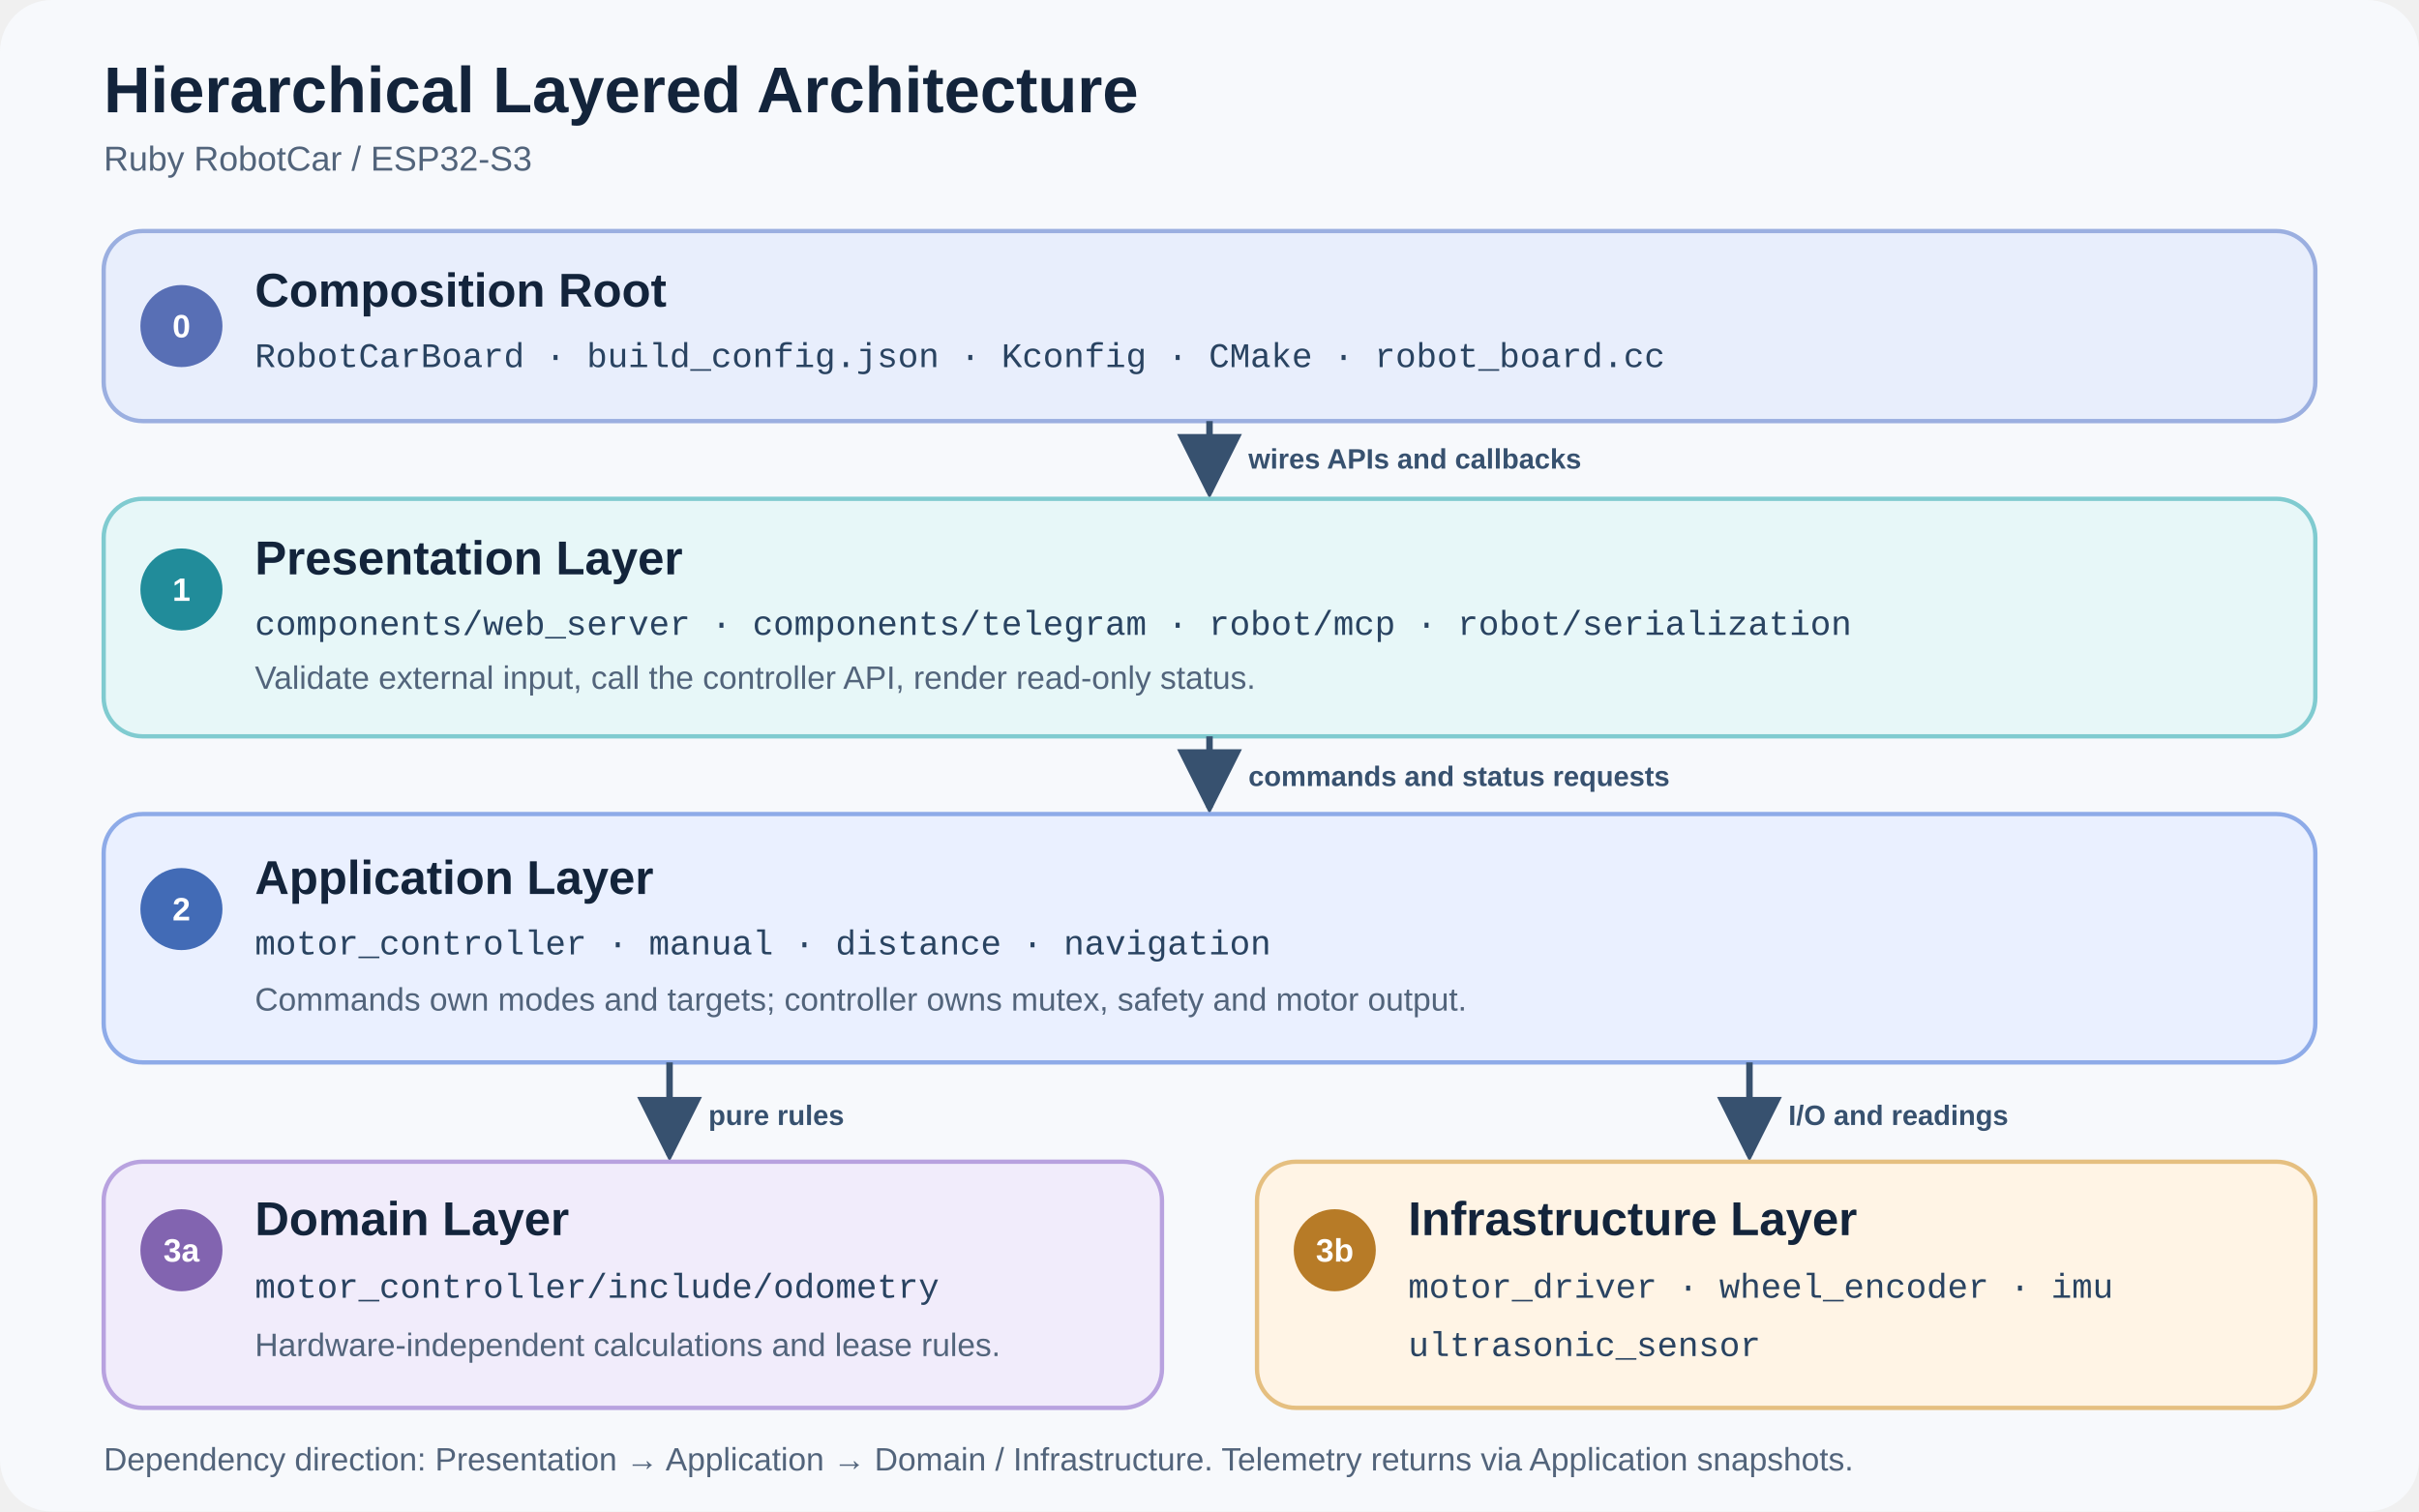
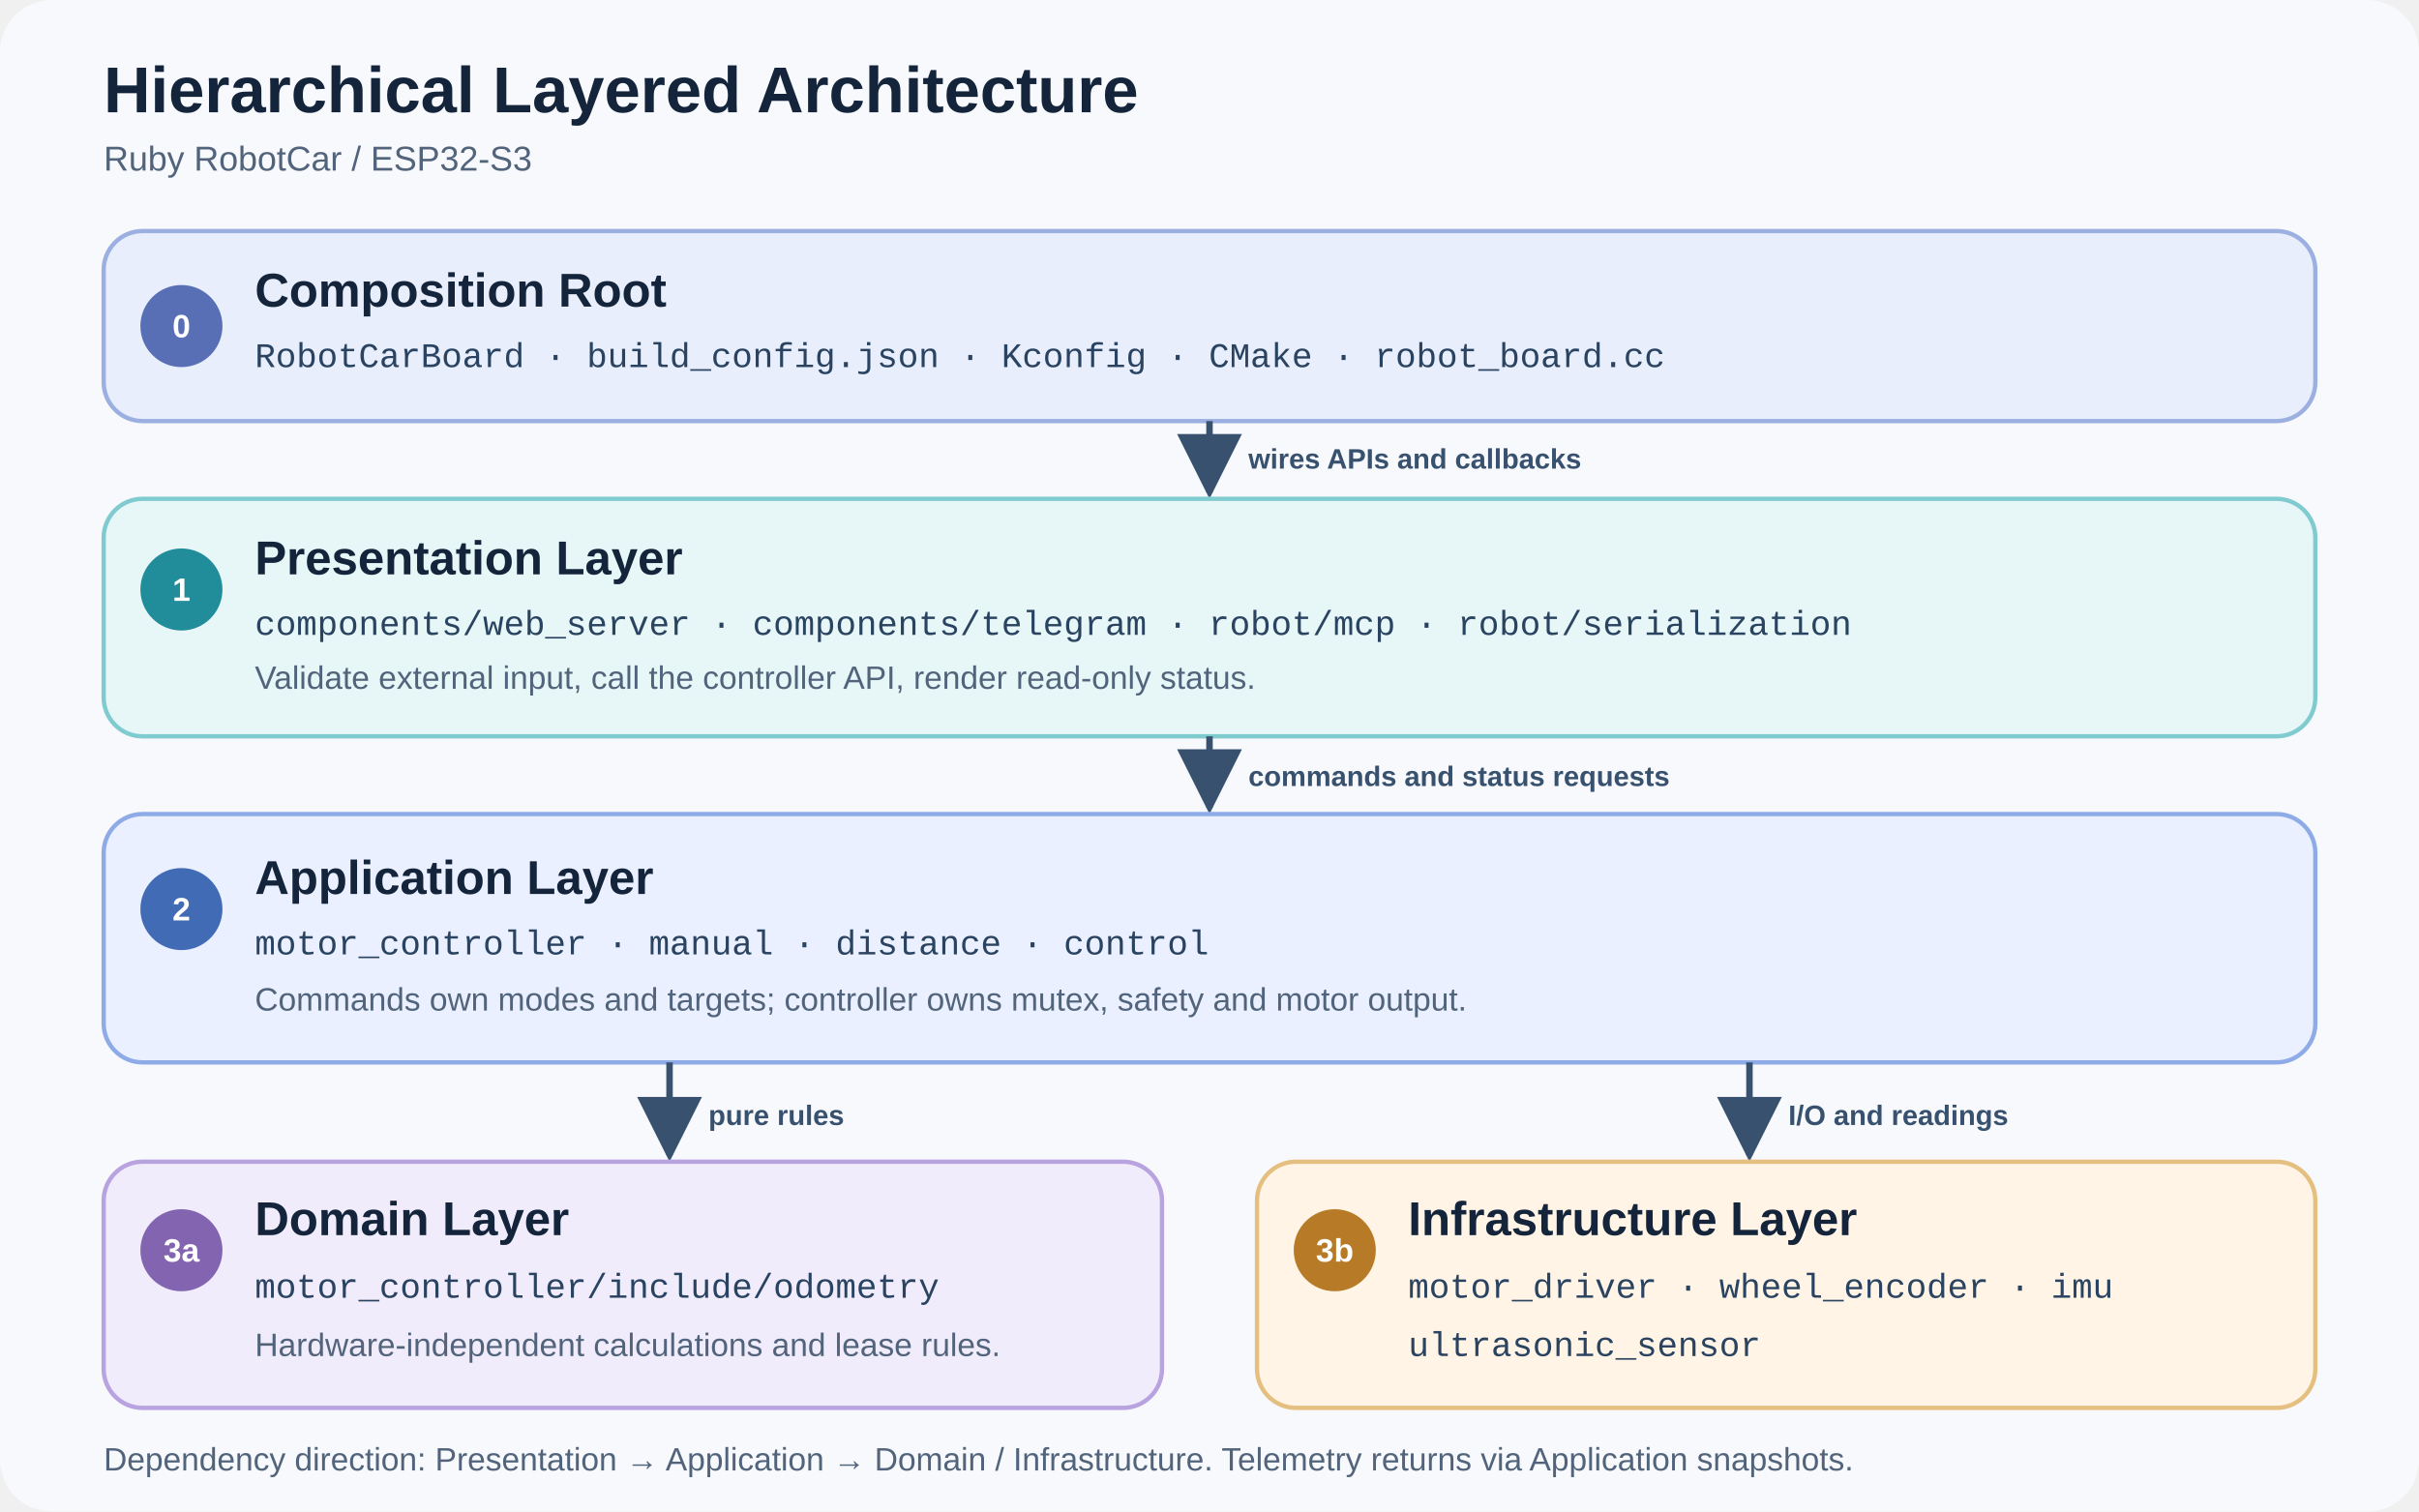
<svg xmlns="http://www.w3.org/2000/svg" viewBox="0 0 1120 700" role="img" aria-labelledby="title description">
  <defs>
    <marker id="arrow" markerWidth="10" markerHeight="10" refX="9" refY="5" orient="auto" markerUnits="strokeWidth">
      <path d="M 0 0 L 10 5 L 0 10 z" fill="#37516f" />
    </marker>
    <style>
      .title { font: 700 30px 'Segoe UI', Arial, sans-serif; fill: #13243b; }
      .subtitle { font: 16px 'Segoe UI', Arial, sans-serif; fill: #52647b; }
      .name { font: 700 22px 'Segoe UI', Arial, sans-serif; fill: #13243b; }
      .path { font: 16px 'Consolas', 'Courier New', monospace; fill: #294361; }
      .detail { font: 15px 'Segoe UI', Arial, sans-serif; fill: #52647b; }
      .arrow-label { font: 600 13px 'Segoe UI', Arial, sans-serif; fill: #37516f; }
      .badge { font: 700 15px 'Segoe UI', Arial, sans-serif; fill: #ffffff; text-anchor: middle; dominant-baseline: middle; }
    </style>
  </defs>
  <rect width="1120" height="700" rx="24" fill="#f7f9fc" />
  <text x="48" y="52" class="title">Hierarchical Layered Architecture</text>
  <text x="48" y="79" class="subtitle">Ruby RobotCar / ESP32-S3</text>
  <rect x="48" y="107" width="1024" height="88" rx="18" fill="#e8eefc" stroke="#9bafe0" stroke-width="2" />
  <circle cx="84" cy="151" r="19" fill="#586fb5" />
  <text x="84" y="152" class="badge">0</text>
  <text x="118" y="142" class="name">Composition Root</text>
  <text x="118" y="170" class="path">RobotCarBoard · build_config.json · Kconfig · CMake · robot_board.cc</text>
  <path d="M 560 195 L 560 228" stroke="#37516f" stroke-width="3" fill="none" marker-end="url(#arrow)" />
  <text x="578" y="217" class="arrow-label">wires APIs and callbacks</text>
  <rect x="48" y="231" width="1024" height="110" rx="18" fill="#e7f7f8" stroke="#80cbd0" stroke-width="2" />
  <circle cx="84" cy="273" r="19" fill="#218c9a" />
  <text x="84" y="274" class="badge">1</text>
  <text x="118" y="266" class="name">Presentation Layer</text>
  <text x="118" y="294" class="path">components/web_server · components/telegram · robot/mcp · robot/serialization</text>
  <text x="118" y="319" class="detail">Validate external input, call the controller API, render read-only status.</text>
  <path d="M 560 341 L 560 374" stroke="#37516f" stroke-width="3" fill="none" marker-end="url(#arrow)" />
  <text x="578" y="364" class="arrow-label">commands and status requests</text>
  <rect x="48" y="377" width="1024" height="115" rx="18" fill="#eaf0ff" stroke="#8eabe8" stroke-width="2" />
  <circle cx="84" cy="421" r="19" fill="#426bb6" />
  <text x="84" y="422" class="badge">2</text>
  <text x="118" y="414" class="name">Application Layer</text>
-   <text x="118" y="442" class="path">motor_controller · manual · distance · navigation</text>
+   <text x="118" y="442" class="path">motor_controller · manual · distance · control</text>
  <text x="118" y="468" class="detail">Commands own modes and targets; controller owns mutex, safety and motor output.</text>
  <path d="M 310 492 L 310 535" stroke="#37516f" stroke-width="3" fill="none" marker-end="url(#arrow)" />
  <path d="M 810 492 L 810 535" stroke="#37516f" stroke-width="3" fill="none" marker-end="url(#arrow)" />
  <text x="328" y="521" class="arrow-label">pure rules</text>
  <text x="828" y="521" class="arrow-label">I/O and readings</text>
  <rect x="48" y="538" width="490" height="114" rx="18" fill="#f1ecfb" stroke="#b8a2df" stroke-width="2" />
  <circle cx="84" cy="579" r="19" fill="#8264b0" />
  <text x="84" y="580" class="badge">3a</text>
  <text x="118" y="572" class="name">Domain Layer</text>
  <text x="118" y="601" class="path">motor_controller/include/odometry</text>
  <text x="118" y="628" class="detail">Hardware-independent calculations and lease rules.</text>
  <rect x="582" y="538" width="490" height="114" rx="18" fill="#fff4e5" stroke="#e5bf80" stroke-width="2" />
  <circle cx="618" cy="579" r="19" fill="#b77b27" />
  <text x="618" y="580" class="badge">3b</text>
  <text x="652" y="572" class="name">Infrastructure Layer</text>
  <text x="652" y="601" class="path">motor_driver · wheel_encoder · imu</text>
  <text x="652" y="628" class="path">ultrasonic_sensor</text>
  <text x="48" y="681" class="detail">Dependency direction: Presentation → Application → Domain / Infrastructure. Telemetry returns via Application snapshots.</text>
</svg>
